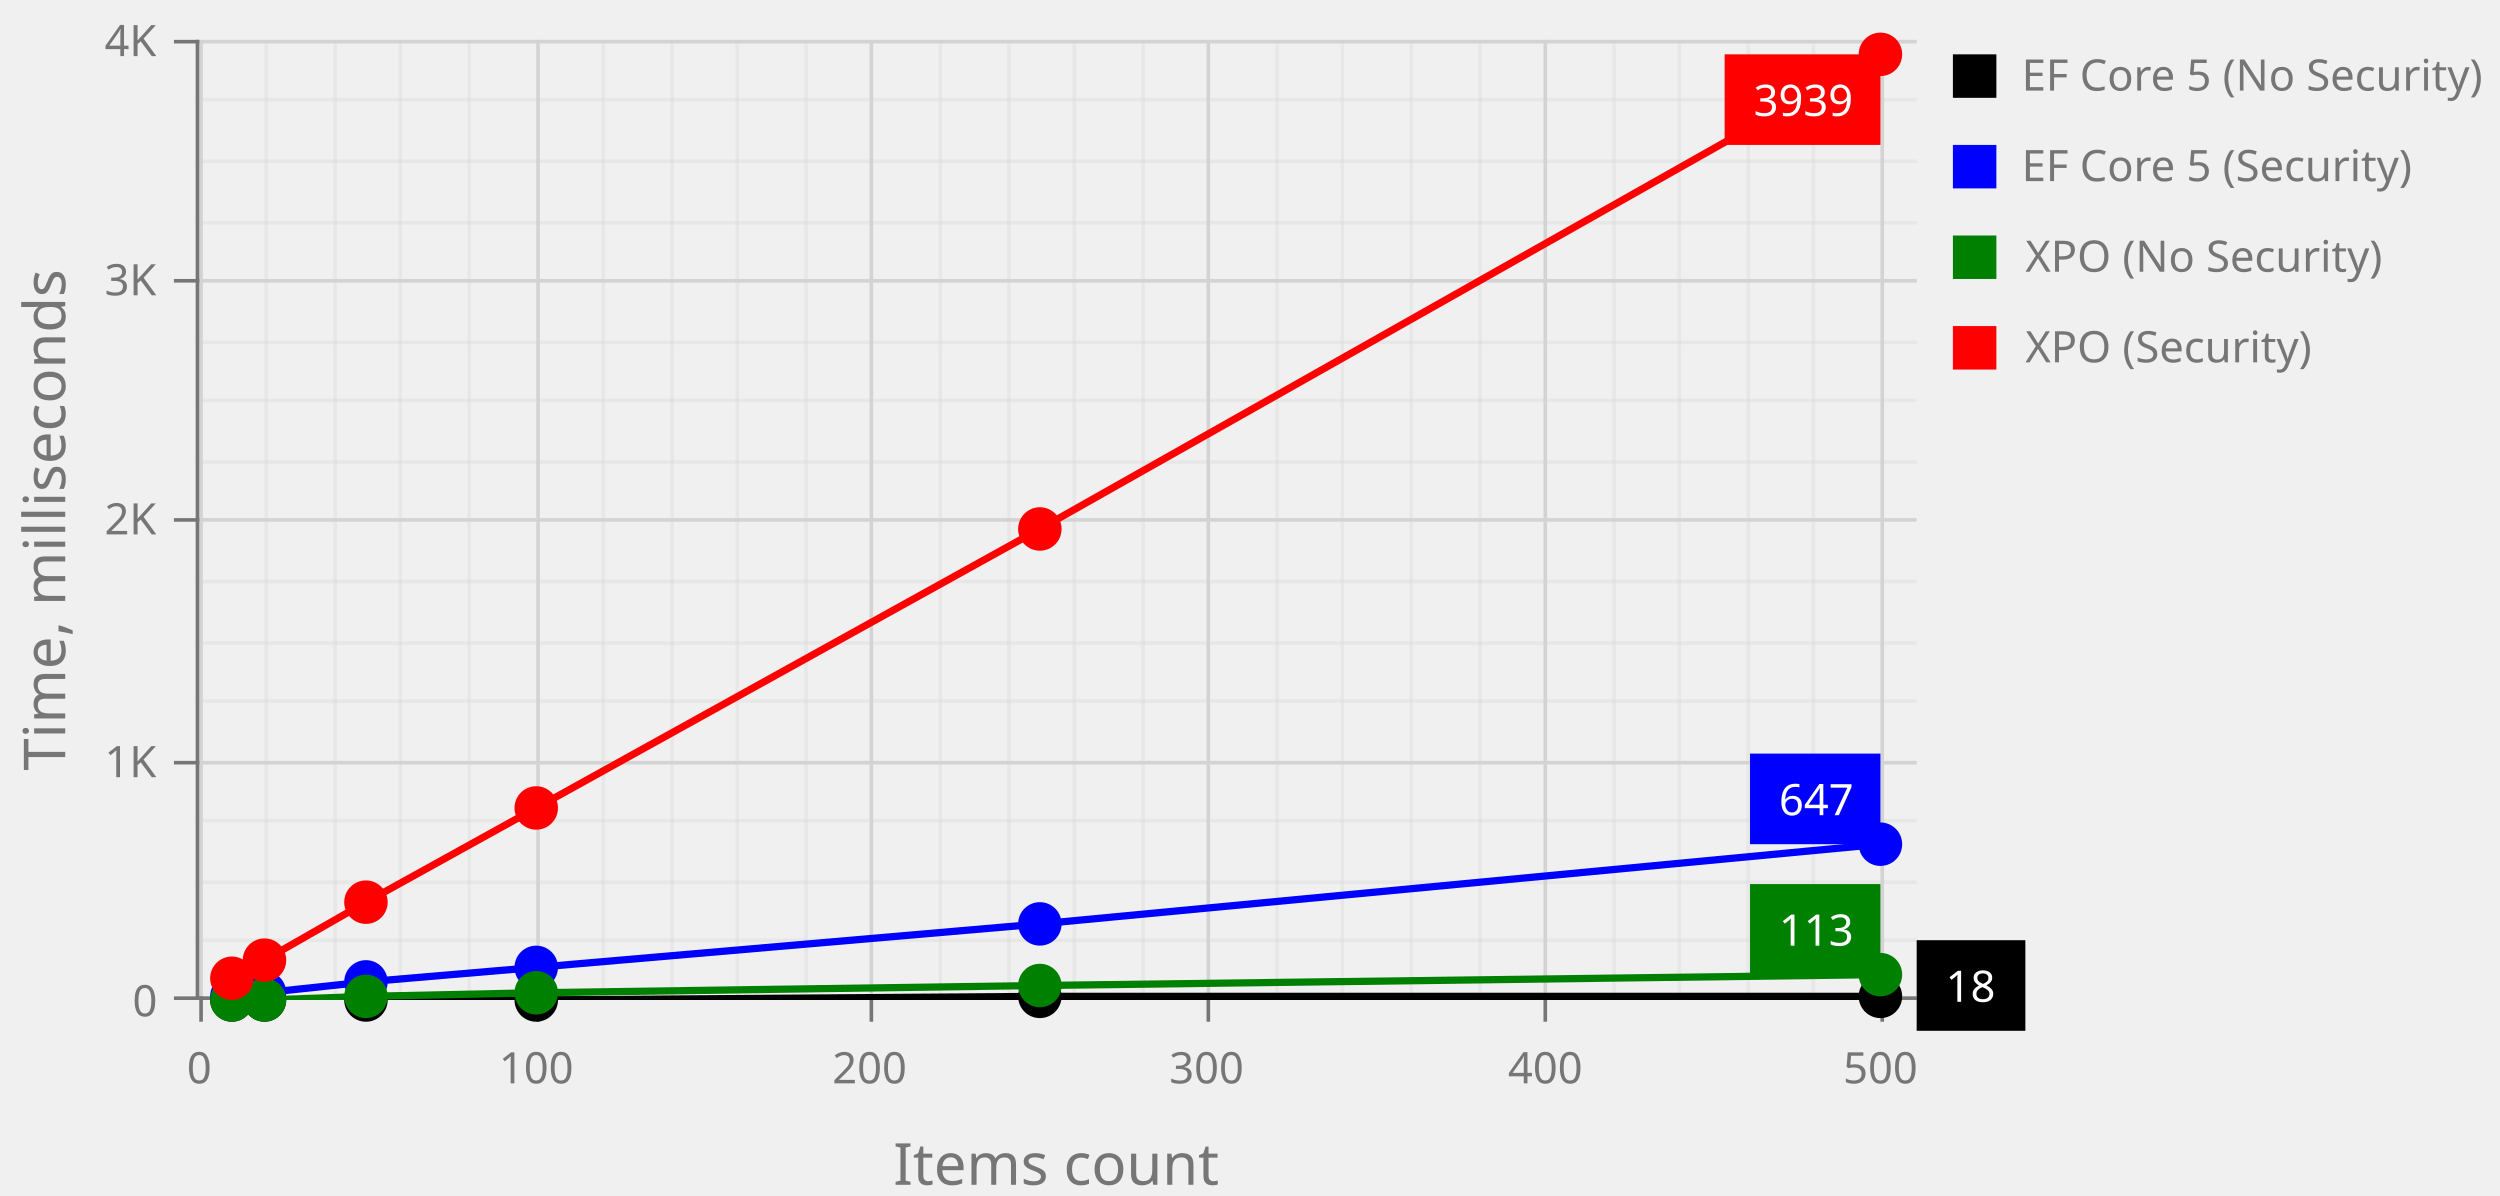
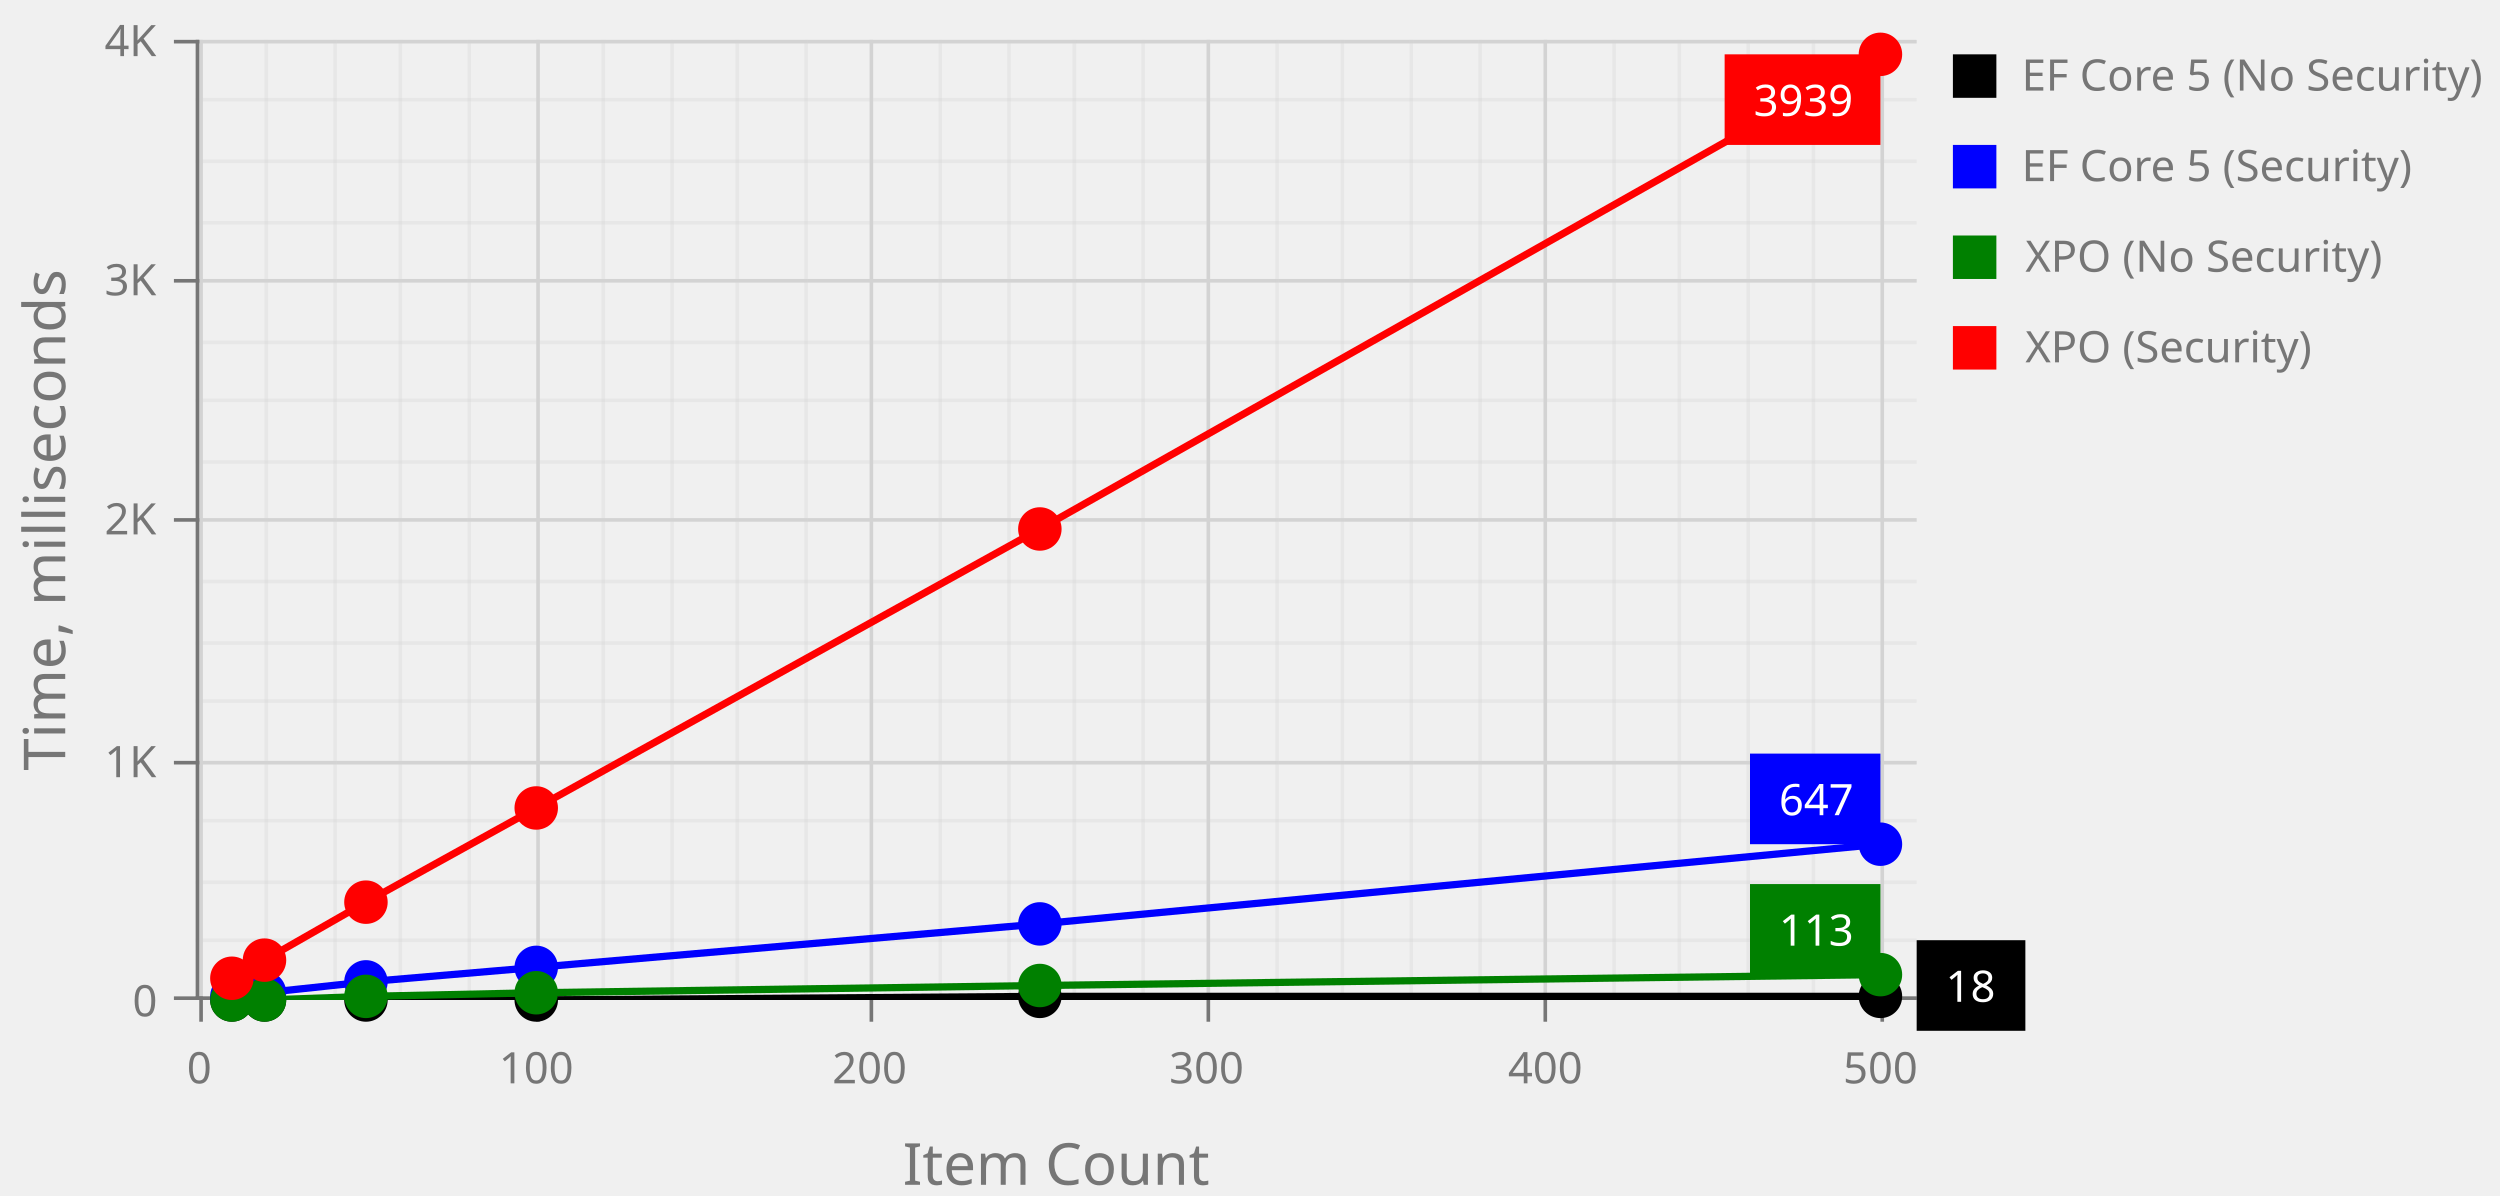
<svg xmlns="http://www.w3.org/2000/svg" version="1.1" fill="none" stroke="none" stroke-width="0" class="dxc dxc-chart" style="line-height:normal;display:block;overflow:hidden" width="690" height="330" direction="ltr" pointer-events="none" id="svg423">
  <defs id="defs25">
    <filter id="DevExpress_31" x="-0.5" y="-0.5" width="2" height="2" transform="translate(0,0)">
      <feGaussianBlur in="SourceGraphic" result="gaussianBlurResult" stdDeviation="3" id="feGaussianBlur2" />
      <feOffset in="gaussianBlurResult" result="offsetResult" dx="2" dy="6" id="feOffset4" />
      <feFlood result="floodResult" flood-color="#d3d3d3" flood-opacity="0.8" id="feFlood6" />
      <feComposite in="floodResult" in2="offsetResult" operator="in" result="compositeResult" id="feComposite8" />
      <feComposite in="SourceGraphic" in2="compositeResult" operator="over" id="feComposite10" />
    </filter>
    <clipPath id="DevExpress_32">
      <rect x="0" y="0" width="690" height="380" id="rect13" />
    </clipPath>
    <clipPath id="DevExpress_34">
      <rect x="-82" y="-10" width="635" height="58" id="rect16" />
    </clipPath>
    <clipPath id="DevExpress_35">
      <rect x="54" y="60" width="475" height="265" id="rect19" />
    </clipPath>
    <clipPath id="DevExpress_36">
      <rect x="54" y="60" width="475" height="265" id="rect22" />
    </clipPath>
  </defs>
  <rect x="0" y="0" width="690" height="330" fill="#808080" opacity="9.99899e-05" id="rect27" style="stroke-width:0" />
  <g class="dxc-background" id="g29" transform="translate(0,-49.00192)" />
  <g class="dxc-strips-group" id="g39" transform="translate(0,-49.00192)">
    <g class="dxc-val-strips" clip-path="url(#DevExpress_35)" id="g35" />
    <g class="dxc-arg-strips" clip-path="url(#DevExpress_35)" id="g37" />
  </g>
  <g class="dxc-grids-group" id="g131" transform="translate(0,-49.00192)">
    <g class="dxc-val-grid" id="g75">
      <path d="M 54,325 H 529" transform="translate(0,-0.5)" stroke="#d3d3d3" stroke-width="1" opacity="1" id="path41" />
      <path d="M 54,259 H 529" transform="translate(0,0.5)" stroke="#d3d3d3" stroke-width="1" opacity="1" id="path43" />
      <path d="M 54,192 H 529" transform="translate(0,0.5)" stroke="#d3d3d3" stroke-width="1" opacity="1" id="path45" />
      <path d="M 54,126 H 529" transform="translate(0,0.5)" stroke="#d3d3d3" stroke-width="1" opacity="1" id="path47" />
      <path d="M 54,60 H 529" transform="translate(0,0.5)" stroke="#d3d3d3" stroke-width="1" opacity="1" id="path49" />
      <path d="M 54,308 H 529" transform="translate(0,0.5)" stroke="#d3d3d3" stroke-width="1" stroke-opacity="0.3" opacity="1" id="path51" />
      <path d="M 54,292 H 529" transform="translate(0,0.5)" stroke="#d3d3d3" stroke-width="1" stroke-opacity="0.3" opacity="1" id="path53" />
      <path d="M 54,275 H 529" transform="translate(0,0.5)" stroke="#d3d3d3" stroke-width="1" stroke-opacity="0.3" opacity="1" id="path55" />
      <path d="M 54,242 H 529" transform="translate(0,0.5)" stroke="#d3d3d3" stroke-width="1" stroke-opacity="0.3" opacity="1" id="path57" />
      <path d="M 54,226 H 529" transform="translate(0,0.5)" stroke="#d3d3d3" stroke-width="1" stroke-opacity="0.3" opacity="1" id="path59" />
      <path d="M 54,209 H 529" transform="translate(0,0.5)" stroke="#d3d3d3" stroke-width="1" stroke-opacity="0.3" opacity="1" id="path61" />
      <path d="M 54,176 H 529" transform="translate(0,0.5)" stroke="#d3d3d3" stroke-width="1" stroke-opacity="0.3" opacity="1" id="path63" />
      <path d="M 54,159 H 529" transform="translate(0,0.5)" stroke="#d3d3d3" stroke-width="1" stroke-opacity="0.3" opacity="1" id="path65" />
      <path d="M 54,143 H 529" transform="translate(0,0.5)" stroke="#d3d3d3" stroke-width="1" stroke-opacity="0.3" opacity="1" id="path67" />
      <path d="M 54,110 H 529" transform="translate(0,0.5)" stroke="#d3d3d3" stroke-width="1" stroke-opacity="0.3" opacity="1" id="path69" />
      <path d="M 54,93 H 529" transform="translate(0,0.5)" stroke="#d3d3d3" stroke-width="1" stroke-opacity="0.3" opacity="1" id="path71" />
      <path d="M 54,76 H 529" transform="translate(0,0.5)" stroke="#d3d3d3" stroke-width="1" stroke-opacity="0.3" opacity="1" id="path73" />
    </g>
    <g class="dxc-arg-grid" id="g129">
      <path d="M 55,60 V 325" transform="translate(0.5)" stroke="#d3d3d3" stroke-width="1" opacity="1" id="path77" />
      <path d="M 148,60 V 325" transform="translate(0.5)" stroke="#d3d3d3" stroke-width="1" opacity="1" id="path79" />
      <path d="M 240,60 V 325" transform="translate(0.5)" stroke="#d3d3d3" stroke-width="1" opacity="1" id="path81" />
      <path d="M 333,60 V 325" transform="translate(0.5)" stroke="#d3d3d3" stroke-width="1" opacity="1" id="path83" />
      <path d="M 426,60 V 325" transform="translate(0.5)" stroke="#d3d3d3" stroke-width="1" opacity="1" id="path85" />
      <path d="M 519,60 V 325" transform="translate(0.5)" stroke="#d3d3d3" stroke-width="1" opacity="1" id="path87" />
      <path d="M 73,60 V 325" transform="translate(0.5)" stroke="#d3d3d3" stroke-width="1" stroke-opacity="0.3" opacity="1" id="path89" />
      <path d="M 92,60 V 325" transform="translate(0.5)" stroke="#d3d3d3" stroke-width="1" stroke-opacity="0.3" opacity="1" id="path91" />
      <path d="M 110,60 V 325" transform="translate(0.5)" stroke="#d3d3d3" stroke-width="1" stroke-opacity="0.3" opacity="1" id="path93" />
      <path d="M 129,60 V 325" transform="translate(0.5)" stroke="#d3d3d3" stroke-width="1" stroke-opacity="0.3" opacity="1" id="path95" />
      <path d="M 166,60 V 325" transform="translate(0.5)" stroke="#d3d3d3" stroke-width="1" stroke-opacity="0.3" opacity="1" id="path97" />
      <path d="M 185,60 V 325" transform="translate(0.5)" stroke="#d3d3d3" stroke-width="1" stroke-opacity="0.3" opacity="1" id="path99" />
      <path d="M 203,60 V 325" transform="translate(0.5)" stroke="#d3d3d3" stroke-width="1" stroke-opacity="0.3" opacity="1" id="path101" />
      <path d="M 222,60 V 325" transform="translate(0.5)" stroke="#d3d3d3" stroke-width="1" stroke-opacity="0.3" opacity="1" id="path103" />
      <path d="M 259,60 V 325" transform="translate(0.5)" stroke="#d3d3d3" stroke-width="1" stroke-opacity="0.3" opacity="1" id="path105" />
      <path d="M 278,60 V 325" transform="translate(0.5)" stroke="#d3d3d3" stroke-width="1" stroke-opacity="0.3" opacity="1" id="path107" />
      <path d="M 296,60 V 325" transform="translate(0.5)" stroke="#d3d3d3" stroke-width="1" stroke-opacity="0.3" opacity="1" id="path109" />
      <path d="M 315,60 V 325" transform="translate(0.5)" stroke="#d3d3d3" stroke-width="1" stroke-opacity="0.3" opacity="1" id="path111" />
      <path d="M 352,60 V 325" transform="translate(0.5)" stroke="#d3d3d3" stroke-width="1" stroke-opacity="0.3" opacity="1" id="path113" />
      <path d="M 370,60 V 325" transform="translate(0.5)" stroke="#d3d3d3" stroke-width="1" stroke-opacity="0.3" opacity="1" id="path115" />
      <path d="M 389,60 V 325" transform="translate(0.5)" stroke="#d3d3d3" stroke-width="1" stroke-opacity="0.3" opacity="1" id="path117" />
      <path d="M 408,60 V 325" transform="translate(0.5)" stroke="#d3d3d3" stroke-width="1" stroke-opacity="0.3" opacity="1" id="path119" />
      <path d="M 445,60 V 325" transform="translate(0.5)" stroke="#d3d3d3" stroke-width="1" stroke-opacity="0.3" opacity="1" id="path121" />
      <path d="M 463,60 V 325" transform="translate(0.5)" stroke="#d3d3d3" stroke-width="1" stroke-opacity="0.3" opacity="1" id="path123" />
      <path d="M 482,60 V 325" transform="translate(0.5)" stroke="#d3d3d3" stroke-width="1" stroke-opacity="0.3" opacity="1" id="path125" />
      <path d="M 500,60 V 325" transform="translate(0.5)" stroke="#d3d3d3" stroke-width="1" stroke-opacity="0.3" opacity="1" id="path127" />
    </g>
  </g>
  <g class="dxc-border" id="g133" transform="translate(0,-49.00192)" />
  <g class="dxc-axes-group" id="g203" transform="translate(0,-49.00192)">
    <g class="dxc-val-axis" clip-path="url(#DevExpress_32)" id="g165">
      <g class="dxc-val-elements" id="g145">
        <text style="font-weight:400;font-size:12px;font-family:'Segoe UI', 'Helvetica Neue', 'Trebuchet MS', Verdana, sans-serif;white-space:pre;fill:#767676" x="54" y="325" transform="translate(-14,4.5)" text-anchor="middle" id="text135">0</text>
        <text style="font-weight:400;font-size:12px;font-family:'Segoe UI', 'Helvetica Neue', 'Trebuchet MS', Verdana, sans-serif;white-space:pre;fill:#767676" x="54" y="259" transform="translate(-18,4.5)" text-anchor="middle" id="text137">1K</text>
        <text style="font-weight:400;font-size:12px;font-family:'Segoe UI', 'Helvetica Neue', 'Trebuchet MS', Verdana, sans-serif;white-space:pre;fill:#767676" x="54" y="192" transform="translate(-18,4.5)" text-anchor="middle" id="text139">2K</text>
        <text style="font-weight:400;font-size:12px;font-family:'Segoe UI', 'Helvetica Neue', 'Trebuchet MS', Verdana, sans-serif;white-space:pre;fill:#767676" x="54" y="126" transform="translate(-18,4.5)" text-anchor="middle" id="text141">3K</text>
        <text style="font-weight:400;font-size:12px;font-family:'Segoe UI', 'Helvetica Neue', 'Trebuchet MS', Verdana, sans-serif;white-space:pre;fill:#767676" x="54" y="60" transform="translate(-18,4.5)" text-anchor="middle" id="text143">4K</text>
      </g>
      <g class="dxc-val-line" id="g159">
        <path d="M 54,325 V 60" transform="translate(0.5)" stroke-width="1" stroke="#767676" id="path147" />
        <path d="m 48,325 h 7" transform="translate(0,-0.5)" stroke="#767676" stroke-width="1" opacity="1" id="path149" />
        <path d="m 48,259 h 7" transform="translate(0,0.5)" stroke="#767676" stroke-width="1" opacity="1" id="path151" />
        <path d="m 48,192 h 7" transform="translate(0,0.5)" stroke="#767676" stroke-width="1" opacity="1" id="path153" />
        <path d="m 48,126 h 7" transform="translate(0,0.5)" stroke="#767676" stroke-width="1" opacity="1" id="path155" />
        <path d="m 48,60 h 7" transform="translate(0,0.5)" stroke="#767676" stroke-width="1" opacity="1" id="path157" />
      </g>
      <g class="dxc-val-title" id="g163">
        <text style="font-weight:400;font-size:16px;font-family:'Segoe UI', 'Helvetica Neue', 'Trebuchet MS', Verdana, sans-serif;white-space:pre;fill:#767676" x="54" y="192.5" transform="rotate(-90,36,210.5)" text-anchor="middle" id="text161">Time, milliseconds</text>
      </g>
    </g>
    <g class="dxc-arg-axis" clip-path="url(#DevExpress_32)" id="g201">
      <g class="dxc-arg-elements" id="g179">
        <text style="font-weight:400;font-size:12px;font-family:'Segoe UI', 'Helvetica Neue', 'Trebuchet MS', Verdana, sans-serif;white-space:pre;fill:#767676" x="55" y="325" transform="translate(0,23)" text-anchor="middle" id="text167">0</text>
        <text style="font-weight:400;font-size:12px;font-family:'Segoe UI', 'Helvetica Neue', 'Trebuchet MS', Verdana, sans-serif;white-space:pre;fill:#767676" x="148" y="325" transform="translate(0,23)" text-anchor="middle" id="text169">100</text>
        <text style="font-weight:400;font-size:12px;font-family:'Segoe UI', 'Helvetica Neue', 'Trebuchet MS', Verdana, sans-serif;white-space:pre;fill:#767676" x="240" y="325" transform="translate(0,23)" text-anchor="middle" id="text171">200</text>
        <text style="font-weight:400;font-size:12px;font-family:'Segoe UI', 'Helvetica Neue', 'Trebuchet MS', Verdana, sans-serif;white-space:pre;fill:#767676" x="333" y="325" transform="translate(0,23)" text-anchor="middle" id="text173">300</text>
        <text style="font-weight:400;font-size:12px;font-family:'Segoe UI', 'Helvetica Neue', 'Trebuchet MS', Verdana, sans-serif;white-space:pre;fill:#767676" x="426" y="325" transform="translate(0.5,23)" text-anchor="middle" id="text175">400</text>
        <text style="font-weight:400;font-size:12px;font-family:'Segoe UI', 'Helvetica Neue', 'Trebuchet MS', Verdana, sans-serif;white-space:pre;fill:#767676" x="519" y="325" transform="translate(0,23)" text-anchor="middle" id="text177">500</text>
      </g>
      <g class="dxc-arg-line" id="g195">
        <path d="M 54,325 H 529" transform="translate(0,-0.5)" stroke-width="1" stroke="#767676" id="path181" />
        <path d="m 55,324 v 7" transform="translate(0.5)" stroke="#767676" stroke-width="1" opacity="1" id="path183" />
        <path d="m 148,324 v 7" transform="translate(0.5)" stroke="#767676" stroke-width="1" opacity="1" id="path185" />
        <path d="m 240,324 v 7" transform="translate(0.5)" stroke="#767676" stroke-width="1" opacity="1" id="path187" />
        <path d="m 333,324 v 7" transform="translate(0.5)" stroke="#767676" stroke-width="1" opacity="1" id="path189" />
        <path d="m 426,324 v 7" transform="translate(0.5)" stroke="#767676" stroke-width="1" opacity="1" id="path191" />
        <path d="m 519,324 v 7" transform="translate(0.5)" stroke="#767676" stroke-width="1" opacity="1" id="path193" />
      </g>
      <g class="dxc-arg-title" id="g199">
-         <text style="font-weight:400;font-size:16px;font-family:'Segoe UI', 'Helvetica Neue', 'Trebuchet MS', Verdana, sans-serif;white-space:pre;fill:#767676" x="291.5" y="325" transform="translate(0,51)" text-anchor="middle" id="text197">Items count</text>
+         <text style="font-weight:400;font-size:16px;font-family:'Segoe UI', 'Helvetica Neue', 'Trebuchet MS', Verdana, sans-serif;white-space:pre;fill:#767676" x="291.5" y="325" transform="translate(0,51)" text-anchor="middle" id="text197">Item Count</text>
      </g>
    </g>
  </g>
  <g class="dxc-strips-labels-group" id="g209" transform="translate(0,-49.00192)">
    <g class="dxc-val-axis-labels" id="g205" />
    <g class="dxc-arg-axis-labels" id="g207" />
  </g>
  <g class="dxc-constant-lines-group" id="g223" transform="translate(0,-49.00192)">
    <g class="dxc-val-constant-lines" id="g211" />
    <g class="dxc-val-constant-lines" id="g213" />
    <g class="dxc-val-constant-lines" id="g215" />
    <g class="dxc-arg-constant-lines" id="g217" />
    <g class="dxc-arg-constant-lines" id="g219" />
    <g class="dxc-arg-constant-lines" id="g221" />
  </g>
  <g class="dxc-series-group" id="g321" transform="translate(0,-49.00192)">
    <g class="dxc-series" id="g247">
      <g class="dxc-elements" stroke="#000000" stroke-width="2" clip-path="url(#DevExpress_36)" id="g227">
        <path d="m 64,325 h 9 28 47 l 139,-1 h 232" stroke-width="2" id="path225" />
      </g>
      <g fill="#000000" stroke="#000000" stroke-width="0" r="6" visibility="visible" class="dxc-markers" opacity="1" id="g241">
        <circle cx="0" cy="0" r="6" stroke-width="0" transform="translate(64,325)" id="circle229" />
        <circle cx="0" cy="0" r="6" stroke-width="0" transform="translate(73,325)" id="circle231" />
        <circle cx="0" cy="0" r="6" stroke-width="0" transform="translate(101,325)" id="circle233" />
        <circle cx="0" cy="0" r="6" stroke-width="0" transform="translate(148,325)" id="circle235" />
        <circle cx="0" cy="0" r="6" stroke-width="0" transform="translate(287,324)" id="circle237" />
        <circle cx="0" cy="0" r="6" stroke-width="0" transform="translate(519,324)" visibility="visible" fill="#000000" stroke="#000000" id="circle239" />
      </g>
      <g fill="#808080" opacity="0.001" stroke="#808080" class="dxc-trackers" clip-path="url(#DevExpress_36)" id="g245">
        <path d="m 64,325 h 9 28 47 l 139,-1 h 232" stroke-width="12" fill="none" id="path243" />
      </g>
    </g>
    <g class="dxc-series" id="g271">
      <g class="dxc-elements" stroke="#0000ff" stroke-width="2" clip-path="url(#DevExpress_36)" id="g251">
        <path d="m 64,324 9,-1 28,-3 47,-4 139,-12 232,-22" stroke-width="2" id="path249" />
      </g>
      <g fill="#0000ff" stroke="#0000ff" stroke-width="0" r="6" visibility="visible" class="dxc-markers" opacity="1" id="g265">
        <circle cx="0" cy="0" r="6" stroke-width="0" transform="translate(64,324)" id="circle253" />
        <circle cx="0" cy="0" r="6" stroke-width="0" transform="translate(73,323)" id="circle255" />
        <circle cx="0" cy="0" r="6" stroke-width="0" transform="translate(101,320)" id="circle257" />
        <circle cx="0" cy="0" r="6" stroke-width="0" transform="translate(148,316)" id="circle259" />
        <circle cx="0" cy="0" r="6" stroke-width="0" transform="translate(287,304)" id="circle261" />
        <circle cx="0" cy="0" r="6" stroke-width="0" transform="translate(519,282)" visibility="visible" fill="#0000ff" stroke="#0000ff" id="circle263" />
      </g>
      <g fill="#808080" opacity="0.001" stroke="#808080" class="dxc-trackers" clip-path="url(#DevExpress_36)" id="g269">
        <path d="m 64,324 9,-1 28,-3 47,-4 139,-12 232,-22" stroke-width="12" fill="none" id="path267" />
      </g>
    </g>
    <g class="dxc-series" id="g295">
      <g class="dxc-elements" stroke="#008000" stroke-width="2" clip-path="url(#DevExpress_36)" id="g275">
        <path d="m 64,325 h 9 l 28,-1 47,-1 139,-2 232,-3" stroke-width="2" id="path273" />
      </g>
      <g fill="#008000" stroke="#008000" stroke-width="0" r="6" visibility="visible" class="dxc-markers" opacity="1" id="g289">
        <circle cx="0" cy="0" r="6" stroke-width="0" transform="translate(64,325)" id="circle277" />
        <circle cx="0" cy="0" r="6" stroke-width="0" transform="translate(73,325)" id="circle279" />
        <circle cx="0" cy="0" r="6" stroke-width="0" transform="translate(101,324)" id="circle281" />
        <circle cx="0" cy="0" r="6" stroke-width="0" transform="translate(148,323)" id="circle283" />
        <circle cx="0" cy="0" r="6" stroke-width="0" transform="translate(287,321)" id="circle285" />
        <circle cx="0" cy="0" r="6" stroke-width="0" transform="translate(519,318)" visibility="visible" fill="#008000" stroke="#008000" id="circle287" />
      </g>
      <g fill="#808080" opacity="0.001" stroke="#808080" class="dxc-trackers" clip-path="url(#DevExpress_36)" id="g293">
        <path d="m 64,325 h 9 l 28,-1 47,-1 139,-2 232,-3" stroke-width="12" fill="none" id="path291" />
      </g>
    </g>
    <g class="dxc-series" id="g319">
      <g class="dxc-elements" stroke="#ff0000" stroke-width="2" clip-path="url(#DevExpress_36)" id="g299">
        <path d="m 64,319 9,-5 28,-16 47,-26 139,-77 232,-131" stroke-width="2" id="path297" />
      </g>
      <g fill="#ff0000" stroke="#ff0000" stroke-width="0" r="6" visibility="visible" class="dxc-markers" opacity="1" id="g313">
        <circle cx="0" cy="0" r="6" stroke-width="0" transform="translate(64,319)" id="circle301" />
        <circle cx="0" cy="0" r="6" stroke-width="0" transform="translate(73,314)" id="circle303" />
        <circle cx="0" cy="0" r="6" stroke-width="0" transform="translate(101,298)" id="circle305" />
        <circle cx="0" cy="0" r="6" stroke-width="0" transform="translate(148,272)" id="circle307" />
        <circle cx="0" cy="0" r="6" stroke-width="0" transform="translate(287,195)" id="circle309" />
        <circle cx="0" cy="0" r="6" fill="#ff0000" stroke="#ff0000" stroke-width="0" transform="translate(519,64)" visibility="visible" id="circle311" />
      </g>
      <g fill="#808080" opacity="0.001" stroke="#808080" class="dxc-trackers" clip-path="url(#DevExpress_36)" id="g317">
        <path d="m 64,319 9,-5 28,-16 47,-26 139,-77 232,-131" stroke-width="12" fill="none" id="path315" />
      </g>
    </g>
  </g>
  <g class="dxc-constant-lines-group" id="g335" transform="translate(0,-49.00192)">
    <g class="dxc-val-constant-lines" id="g323" />
    <g class="dxc-val-constant-lines" id="g325" />
    <g class="dxc-val-constant-lines" id="g327" />
    <g class="dxc-arg-constant-lines" id="g329" />
    <g class="dxc-arg-constant-lines" id="g331" />
    <g class="dxc-arg-constant-lines" id="g333" />
  </g>
  <g class="dxc-scale-breaks" id="g337" transform="translate(0,-49.00192)" />
  <g class="dxc-labels" pointer-events="none" clip-path="url(#DevExpress_36)" id="g347" transform="translate(30,-23.50192)">
    <g visibility="visible" id="g345">
      <g transform="translate(507,300)" id="g343">
        <rect x="-8" y="-17" width="30" height="25" fill="#000000" stroke-width="0" stroke="none" isEmpty="false" id="rect339" />
        <text style="font-weight:400;font-size:12px;font-family:'Segoe UI', 'Helvetica Neue', 'Trebuchet MS', Verdana, sans-serif;white-space:pre;fill:#ffffff" x="0" y="0" id="text341">18</text>
      </g>
    </g>
  </g>
  <g class="dxc-labels" pointer-events="none" clip-path="url(#DevExpress_36)" id="g357" transform="translate(-10,-33.00192)">
    <g visibility="visible" id="g355">
      <g transform="translate(501,258)" id="g353">
        <rect x="-8" y="-17" width="36" height="25" fill="#0000ff" stroke-width="0" stroke="none" isEmpty="false" id="rect349" />
        <text style="font-weight:400;font-size:12px;font-family:'Segoe UI', 'Helvetica Neue', 'Trebuchet MS', Verdana, sans-serif;white-space:pre;fill:#ffffff" x="0" y="0" id="text351">647</text>
      </g>
    </g>
  </g>
  <g class="dxc-labels" pointer-events="none" clip-path="url(#DevExpress_36)" id="g367" transform="translate(-10,-33.00192)">
    <g visibility="visible" id="g365">
      <g transform="translate(501,294)" id="g363">
        <rect x="-8" y="-17" width="36" height="25" fill="#008000" stroke-width="0" stroke="none" isEmpty="false" id="rect359" />
        <text style="font-weight:400;font-size:12px;font-family:'Segoe UI', 'Helvetica Neue', 'Trebuchet MS', Verdana, sans-serif;white-space:pre;fill:#ffffff" x="0" y="0" id="text361">113</text>
      </g>
    </g>
  </g>
  <g class="dxc-labels" pointer-events="none" clip-path="url(#DevExpress_36)" id="g377" transform="translate(-10,-65.00192)">
    <g visibility="visible" id="g375">
      <g transform="translate(494,97)" id="g373">
        <rect x="-8" y="-17" width="43" height="25" fill="#ff0000" stroke-width="0" stroke="none" isEmpty="false" id="rect369" />
        <text style="font-weight:400;font-size:12px;font-family:'Segoe UI', 'Helvetica Neue', 'Trebuchet MS', Verdana, sans-serif;white-space:pre;fill:#ffffff" x="0" y="0" id="text371">3939</text>
      </g>
    </g>
  </g>
  <g class="dxc-crosshair-cursor" id="g381" transform="translate(0,-49.00192)" />
  <g class="dxc-legend" clip-path="url(#DevExpress_32)" id="g419" transform="translate(0,-49.00192)">
    <g transform="translate(539,61)" id="g417">
      <g class="dxc-item" style="font-weight:400;font-size:12px;font-family:'Segoe UI', 'Helvetica Neue', 'Trebuchet MS', Verdana, sans-serif;fill:#767676" id="g415">
        <g id="g389">
          <g class="dxl-marker" transform="translate(0,3)" visibility="visible" id="g385">
            <rect x="0" y="0" width="12" height="12" fill="#000000" opacity="1" id="rect383" />
          </g>
          <text style="white-space:pre" x="0" y="0" transform="translate(19,13)" text-anchor="start" id="text387">EF Core 5 (No Security)</text>
        </g>
        <g id="g397">
          <g class="dxl-marker" transform="translate(0,28)" visibility="visible" id="g393">
            <rect x="0" y="0" width="12" height="12" fill="#0000ff" opacity="1" id="rect391" />
          </g>
          <text style="white-space:pre" x="0" y="0" transform="translate(19,38)" text-anchor="start" id="text395">EF Core 5 (Security)</text>
        </g>
        <g id="g405">
          <g class="dxl-marker" transform="translate(0,53)" visibility="visible" id="g401">
            <rect x="0" y="0" width="12" height="12" fill="#008000" opacity="1" id="rect399" />
          </g>
          <text style="white-space:pre" x="0" y="0" transform="translate(20,63)" text-anchor="start" id="text403">XPO (No Security)</text>
        </g>
        <g id="g413">
          <g class="dxl-marker" transform="translate(0,78)" visibility="visible" id="g409">
            <rect x="0" y="0" width="12" height="12" fill="#ff0000" opacity="1" id="rect407" />
          </g>
          <text style="white-space:pre" x="0" y="0" transform="translate(20,88)" text-anchor="start" id="text411">XPO (Security)</text>
        </g>
      </g>
    </g>
  </g>
  <g class="dxc-annotations" id="g421" transform="translate(0,-49.00192)" />
</svg>
